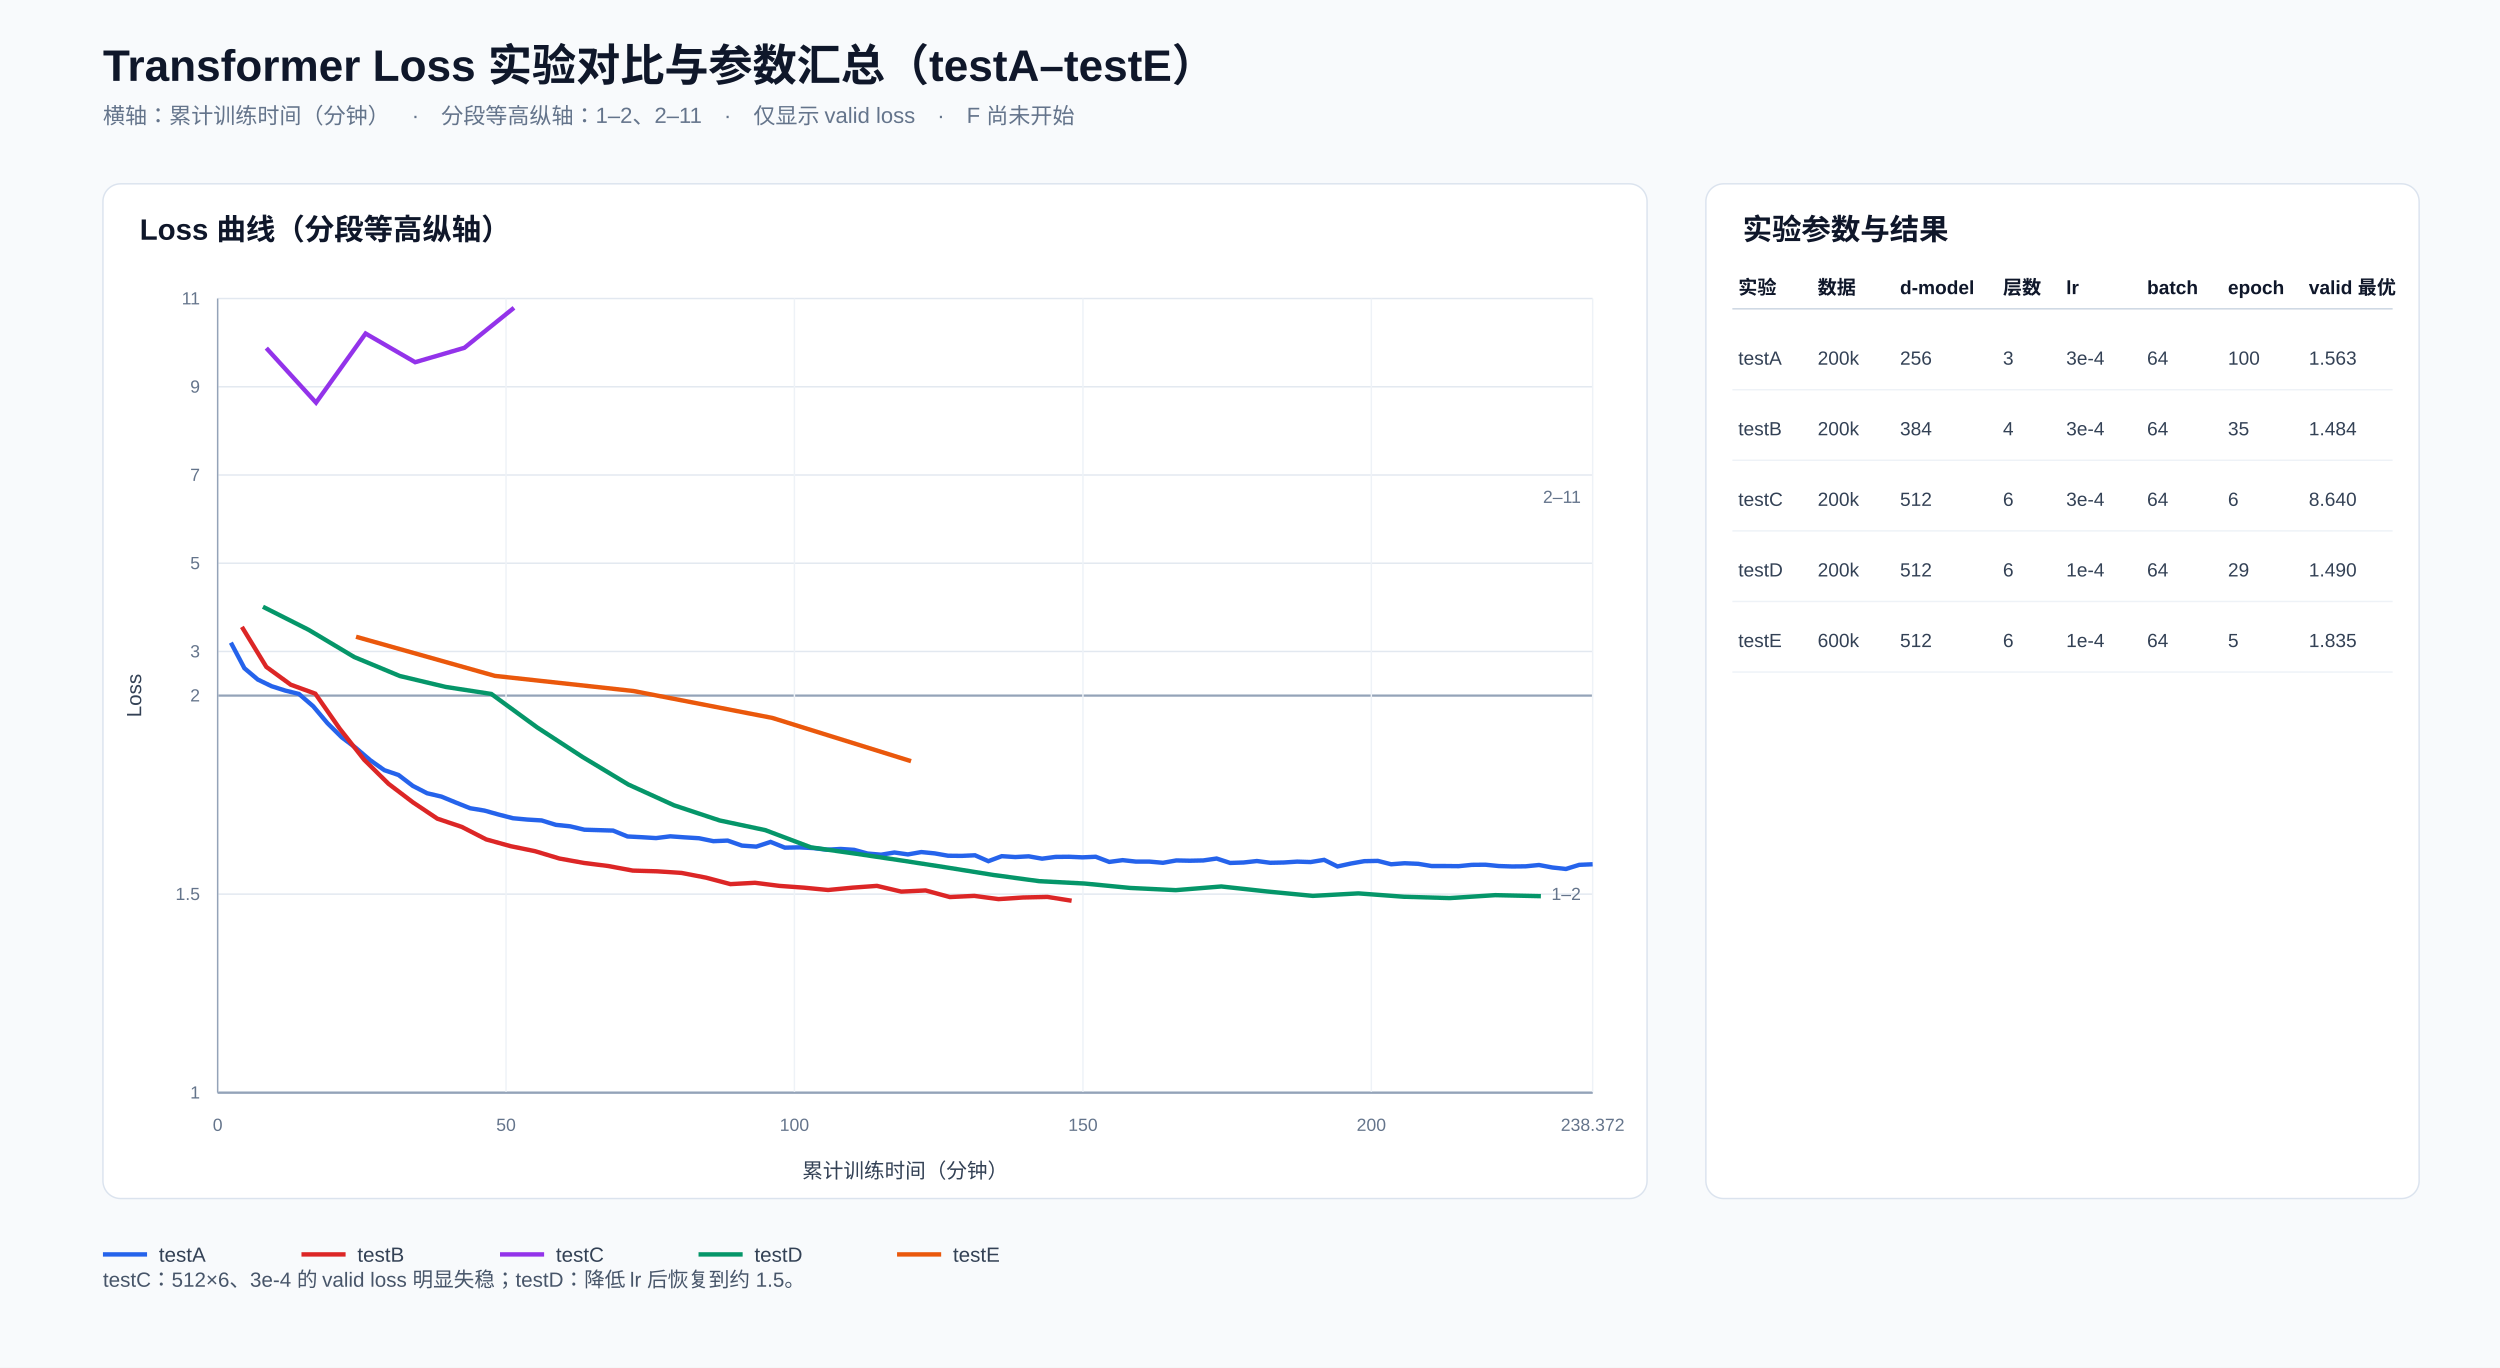
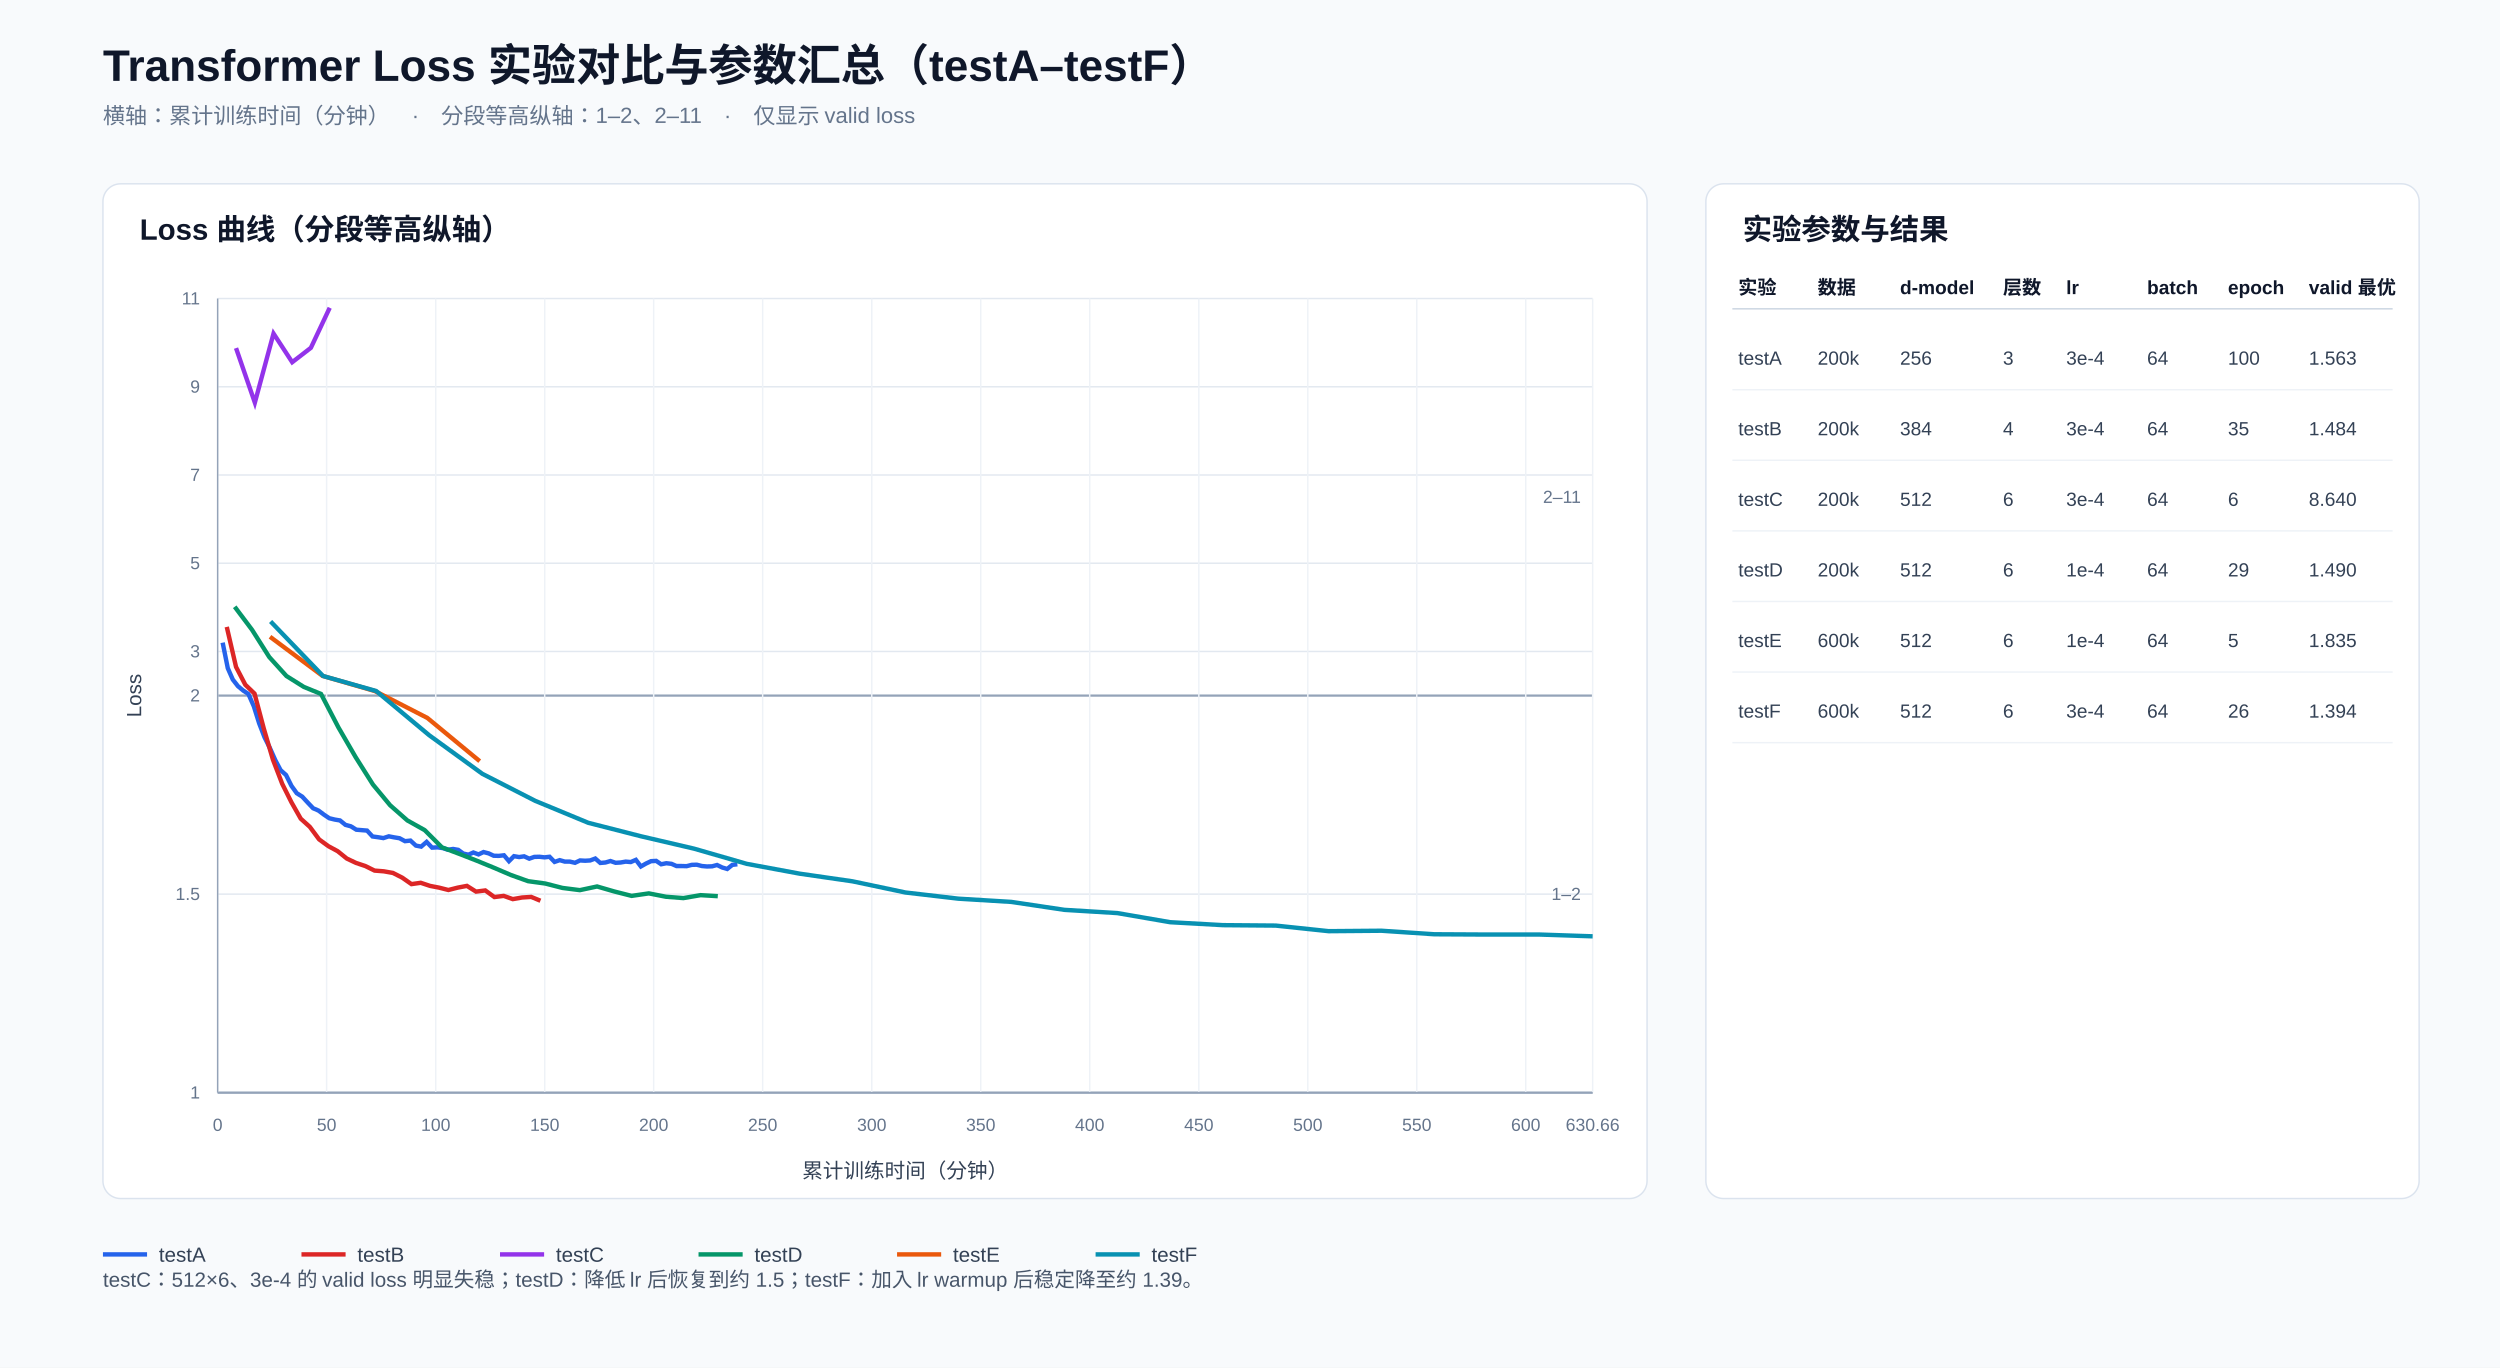
<svg xmlns="http://www.w3.org/2000/svg" width="1700" height="930" viewBox="0 0 1700 930">
  <rect width="100%" height="100%" fill="#f8fafc" />
  <style>text{font-family:Arial,"Noto Sans SC",sans-serif;fill:#0f172a}.title{font-size:30px;font-weight:700}.subtitle{font-size:15px;fill:#64748b}.panel{font-size:20px;font-weight:700}.axis{font-size:14px;fill:#334155}.tick{font-size:12px;fill:#64748b}.legend{font-size:14px;fill:#334155}.table{font-size:13px;fill:#334155}.tablehead{font-size:13px;font-weight:700;fill:#0f172a}.note{font-size:14px;fill:#475569}</style>
-   <text x="70" y="55" class="title">Transformer Loss 实验对比与参数汇总（testA–testE）</text>
-   <text x="70" y="84" class="subtitle">横轴：累计训练时间（分钟）　·　分段等高纵轴：1–2、2–11　·　仅显示 valid loss　·　F 尚未开始</text>
+   <text x="70" y="55" class="title">Transformer Loss 实验对比与参数汇总（testA–testF）</text>
+   <text x="70" y="84" class="subtitle">横轴：累计训练时间（分钟）　·　分段等高纵轴：1–2、2–11　·　仅显示 valid loss</text>
  <rect x="70" y="125" width="1050" height="690" rx="12" fill="#fff" stroke="#dbe3ee" />
  <text x="95" y="163" class="panel">Loss 曲线（分段等高纵轴）</text>
  <line x1="148" y1="743.0" x2="1083" y2="743.0" stroke="#e2e8f0" />
  <text x="136" y="747.0" text-anchor="end" class="tick">1</text>
  <line x1="148" y1="608.0" x2="1083" y2="608.0" stroke="#e2e8f0" />
  <text x="136" y="612.0" text-anchor="end" class="tick">1.5</text>
  <line x1="148" y1="473.0" x2="1083" y2="473.0" stroke="#e2e8f0" />
  <text x="136" y="477.0" text-anchor="end" class="tick">2</text>
  <line x1="148" y1="443.0" x2="1083" y2="443.0" stroke="#e2e8f0" />
  <text x="136" y="447.0" text-anchor="end" class="tick">3</text>
  <line x1="148" y1="383.0" x2="1083" y2="383.0" stroke="#e2e8f0" />
  <text x="136" y="387.0" text-anchor="end" class="tick">5</text>
  <line x1="148" y1="323.0" x2="1083" y2="323.0" stroke="#e2e8f0" />
  <text x="136" y="327.0" text-anchor="end" class="tick">7</text>
  <line x1="148" y1="263.0" x2="1083" y2="263.0" stroke="#e2e8f0" />
  <text x="136" y="267.0" text-anchor="end" class="tick">9</text>
  <line x1="148" y1="203.0" x2="1083" y2="203.0" stroke="#e2e8f0" />
  <text x="136" y="207.0" text-anchor="end" class="tick">11</text>
  <text x="1075" y="612.0" text-anchor="end" class="tick">1–2</text>
  <text x="1075" y="342.0" text-anchor="end" class="tick">2–11</text>
  <line x1="148" y1="743.0" x2="1083" y2="743.0" stroke="#94a3b8" stroke-width="1.5" />
  <line x1="148" y1="473.0" x2="1083" y2="473.0" stroke="#94a3b8" stroke-width="1.5" />
  <line x1="148.0" y1="203" x2="148.0" y2="743" stroke="#eef2f7" />
  <text x="148.0" y="769" text-anchor="middle" class="tick">0</text>
-   <line x1="344.1" y1="203" x2="344.1" y2="743" stroke="#eef2f7" />
-   <text x="344.1" y="769" text-anchor="middle" class="tick">50</text>
-   <line x1="540.2" y1="203" x2="540.2" y2="743" stroke="#eef2f7" />
-   <text x="540.2" y="769" text-anchor="middle" class="tick">100</text>
-   <line x1="736.4" y1="203" x2="736.4" y2="743" stroke="#eef2f7" />
-   <text x="736.4" y="769" text-anchor="middle" class="tick">150</text>
-   <line x1="932.5" y1="203" x2="932.5" y2="743" stroke="#eef2f7" />
-   <text x="932.5" y="769" text-anchor="middle" class="tick">200</text>
+   <line x1="222.1" y1="203" x2="222.1" y2="743" stroke="#eef2f7" />
+   <text x="222.1" y="769" text-anchor="middle" class="tick">50</text>
+   <line x1="296.3" y1="203" x2="296.3" y2="743" stroke="#eef2f7" />
+   <text x="296.3" y="769" text-anchor="middle" class="tick">100</text>
+   <line x1="370.4" y1="203" x2="370.4" y2="743" stroke="#eef2f7" />
+   <text x="370.4" y="769" text-anchor="middle" class="tick">150</text>
+   <line x1="444.5" y1="203" x2="444.5" y2="743" stroke="#eef2f7" />
+   <text x="444.5" y="769" text-anchor="middle" class="tick">200</text>
+   <line x1="518.6" y1="203" x2="518.6" y2="743" stroke="#eef2f7" />
+   <text x="518.6" y="769" text-anchor="middle" class="tick">250</text>
+   <line x1="592.8" y1="203" x2="592.8" y2="743" stroke="#eef2f7" />
+   <text x="592.8" y="769" text-anchor="middle" class="tick">300</text>
+   <line x1="666.9" y1="203" x2="666.9" y2="743" stroke="#eef2f7" />
+   <text x="666.9" y="769" text-anchor="middle" class="tick">350</text>
+   <line x1="741.0" y1="203" x2="741.0" y2="743" stroke="#eef2f7" />
+   <text x="741.0" y="769" text-anchor="middle" class="tick">400</text>
+   <line x1="815.2" y1="203" x2="815.2" y2="743" stroke="#eef2f7" />
+   <text x="815.2" y="769" text-anchor="middle" class="tick">450</text>
+   <line x1="889.3" y1="203" x2="889.3" y2="743" stroke="#eef2f7" />
+   <text x="889.3" y="769" text-anchor="middle" class="tick">500</text>
+   <line x1="963.4" y1="203" x2="963.4" y2="743" stroke="#eef2f7" />
+   <text x="963.4" y="769" text-anchor="middle" class="tick">550</text>
+   <line x1="1037.5" y1="203" x2="1037.5" y2="743" stroke="#eef2f7" />
+   <text x="1037.5" y="769" text-anchor="middle" class="tick">600</text>
  <line x1="1083.0" y1="203" x2="1083.0" y2="743" stroke="#eef2f7" />
-   <text x="1083.0" y="769" text-anchor="middle" class="tick">238.372</text>
+   <text x="1083.0" y="769" text-anchor="middle" class="tick">630.66</text>
  <line x1="148" y1="203" x2="148" y2="743" stroke="#94a3b8" />
  <line x1="148" y1="743" x2="1083" y2="743" stroke="#94a3b8" />
  <text x="615.5" y="801" text-anchor="middle" class="axis">累计训练时间（分钟）</text>
  <text x="96" y="473.0" transform="rotate(-90 96 473.0)" text-anchor="middle" class="axis">Loss</text>
-   <polyline points="157.0,437.0 166.2,454.4 175.3,462.1 184.6,466.6 194.0,469.6 203.3,471.9 213.0,480.3 222.7,491.8 232.4,501.4 242.0,508.6 251.7,516.9 261.3,523.7 271.0,527.0 280.7,534.4 290.4,539.4 300.2,541.7 309.9,545.7 319.7,549.6 329.4,551.2 339.1,553.9 348.8,556.4 358.5,557.3 368.3,557.9 378.0,560.9 387.7,561.9 397.4,564.2 407.2,564.5 416.9,564.8 426.7,568.8 436.4,569.3 446.1,569.9 455.8,568.7 465.6,569.4 475.3,570.0 485.1,572.0 494.8,571.6 504.5,575.0 514.3,575.7 524.0,572.5 533.7,576.4 543.5,576.2 553.1,576.7 562.4,577.8 571.6,577.3 580.8,577.9 589.9,580.4 599.1,581.2 608.2,579.7 617.4,581.0 626.5,579.4 635.6,580.3 644.7,581.9 653.9,582.0 663.0,581.6 672.1,585.6 681.2,582.2 690.4,582.8 699.5,582.3 708.6,583.9 717.7,582.7 726.9,582.6 736.0,583.0 745.1,582.6 754.3,586.1 763.4,584.9 772.5,585.9 781.7,585.9 790.8,586.7 799.9,585.1 809.1,585.3 818.2,585.1 827.3,583.8 836.5,586.8 845.6,586.5 854.7,585.5 863.8,586.7 873.0,586.5 882.1,585.9 891.2,586.2 900.4,584.7 909.5,589.2 918.6,587.2 927.7,585.6 936.9,585.4 946.0,587.7 955.1,587.0 964.4,587.4 973.5,588.9 982.6,588.9 991.8,589.0 1000.9,588.1 1010.0,588.0 1019.1,588.9 1028.2,589.2 1037.4,589.1 1046.5,588.2 1055.6,589.9 1064.8,590.9 1073.9,588.1 1083.0,587.7" fill="none" stroke="#2563eb" stroke-width="3" />
-   <polyline points="164.5,426.3 181.1,453.5 197.7,465.6 214.4,471.7 231.0,495.5 247.6,516.6 264.2,533.0 280.8,545.6 297.4,556.7 314.0,562.3 330.6,570.8 347.2,575.4 363.8,578.8 380.4,583.8 397.0,586.8 413.6,588.9 430.3,592.0 446.9,592.5 463.5,593.6 480.1,596.8 496.7,601.2 513.4,600.3 530.0,602.4 546.6,603.6 563.1,605.2 579.7,603.6 596.3,602.4 612.9,606.3 629.4,605.5 645.9,610.0 662.5,609.2 679.0,611.4 695.6,610.3 712.2,609.9 728.7,612.5" fill="none" stroke="#dc2626" stroke-width="3" />
-   <polyline points="181.1,236.7 214.9,273.8 248.6,226.8 282.3,246.3 315.8,236.5 349.5,209.3" fill="none" stroke="#9333ea" stroke-width="3" />
-   <polyline points="178.8,412.6 209.9,428.3 240.9,446.8 271.9,459.7 303.0,467.1 334.1,471.9 365.2,494.6 396.2,514.8 427.3,533.5 458.3,547.6 489.3,557.9 520.4,564.5 551.4,576.2 582.5,580.6 613.5,585.2 644.5,590.0 675.6,595.0 706.6,599.2 737.5,600.8 768.5,603.8 799.5,605.3 830.5,602.8 861.6,606.2 892.7,609.2 923.7,607.5 954.7,609.8 985.8,610.7 1016.8,608.7 1047.8,609.4" fill="none" stroke="#059669" stroke-width="3" />
-   <polyline points="242.1,433.0 336.5,459.6 430.8,469.9 525.2,488.2 619.5,517.6" fill="none" stroke="#ea580c" stroke-width="3" />
+   <polyline points="151.4,437.0 154.9,454.4 158.3,462.1 161.8,466.6 165.4,469.6 168.9,471.9 172.6,480.3 176.2,491.8 179.9,501.4 183.5,508.6 187.2,516.9 190.8,523.7 194.5,527.0 198.2,534.4 201.8,539.4 205.5,541.7 209.2,545.7 212.9,549.6 216.6,551.2 220.2,553.9 223.9,556.4 227.6,557.3 231.2,557.9 234.9,560.9 238.6,561.9 242.3,564.2 246.0,564.5 249.6,564.8 253.3,568.8 257.0,569.3 260.7,569.9 264.4,568.7 268.0,569.4 271.7,570.0 275.4,572.0 279.1,571.6 282.8,575.0 286.4,575.7 290.1,572.5 293.8,576.4 297.5,576.2 301.1,576.7 304.6,577.8 308.1,577.3 311.6,577.9 315.0,580.4 318.5,581.2 321.9,579.7 325.4,581.0 328.8,579.4 332.3,580.3 335.7,581.9 339.2,582.0 342.7,581.6 346.1,585.6 349.5,582.2 353.0,582.8 356.4,582.3 359.9,583.9 363.3,582.7 366.8,582.6 370.3,583.0 373.7,582.6 377.1,586.1 380.6,584.9 384.1,585.9 387.5,585.9 391.0,586.7 394.4,585.1 397.9,585.3 401.3,585.1 404.8,583.8 408.2,586.8 411.7,586.5 415.1,585.5 418.6,586.7 422.0,586.5 425.5,585.9 428.9,586.2 432.4,584.7 435.8,589.2 439.3,587.2 442.7,585.6 446.2,585.4 449.6,587.7 453.1,587.0 456.6,587.4 460.0,588.9 463.5,588.9 466.9,589.0 470.4,588.1 473.8,588.0 477.3,588.9 480.7,589.2 484.2,589.1 487.6,588.2 491.1,589.9 494.5,590.9 498.0,588.1 501.4,587.7" fill="none" stroke="#2563eb" stroke-width="3" />
+   <polyline points="154.2,426.3 160.5,453.5 166.8,465.6 173.1,471.7 179.4,495.5 185.6,516.6 191.9,533.0 198.2,545.6 204.5,556.7 210.7,562.3 217.0,570.8 223.3,575.4 229.6,578.8 235.8,583.8 242.1,586.8 248.4,588.9 254.7,592.0 261.0,592.5 267.2,593.6 273.5,596.8 279.8,601.2 286.1,600.3 292.4,602.4 298.6,603.6 304.9,605.2 311.2,603.6 317.5,602.4 323.7,606.3 330.0,605.5 336.2,610.0 342.5,609.2 348.7,611.4 355.0,610.3 361.2,609.9 367.5,612.5" fill="none" stroke="#dc2626" stroke-width="3" />
+   <polyline points="160.5,236.7 173.3,273.8 186.0,226.8 198.7,246.3 211.4,236.5 224.2,209.3" fill="none" stroke="#9333ea" stroke-width="3" />
+   <polyline points="159.6,412.6 171.4,428.3 183.1,446.8 194.8,459.7 206.6,467.1 218.3,471.9 230.1,494.6 241.8,514.8 253.6,533.5 265.3,547.6 277.0,557.9 288.8,564.5 300.5,576.2 312.2,580.6 324.0,585.2 335.7,590.0 347.4,595.0 359.1,599.2 370.8,600.8 382.5,603.8 394.3,605.3 406.0,602.8 417.7,606.2 429.5,609.2 441.2,607.5 452.9,609.8 464.7,610.7 476.4,608.7 488.1,609.4" fill="none" stroke="#059669" stroke-width="3" />
+   <polyline points="183.6,433.0 219.3,459.6 254.9,469.9 290.6,488.2 326.2,517.6" fill="none" stroke="#ea580c" stroke-width="3" />
+   <polyline points="184.0,422.6 219.7,459.7 255.8,469.9 291.9,500.0 328.0,526.2 364.0,544.6 400.0,559.5 436.0,568.7 472.0,577.1 507.7,587.4 543.8,594.1 579.7,599.3 615.7,606.9 651.7,611.1 687.7,613.3 723.8,618.7 759.8,620.9 795.7,627.1 831.6,629.1 867.5,629.4 903.5,633.2 939.4,632.9 975.3,635.3 1011.3,635.5 1047.1,635.5 1083.0,636.7" fill="none" stroke="#0891b2" stroke-width="3" />
  <rect x="1160" y="125" width="485" height="690" rx="12" fill="#fff" stroke="#dbe3ee" />
  <text x="1185" y="163" class="panel">实验参数与结果</text>
  <line x1="1178" y1="210" x2="1627" y2="210" stroke="#cbd5e1" />
  <text x="1182" y="200" class="tablehead">实验</text>
  <text x="1236" y="200" class="tablehead">数据</text>
  <text x="1292" y="200" class="tablehead">d-model</text>
  <text x="1362" y="200" class="tablehead">层数</text>
  <text x="1405" y="200" class="tablehead">lr</text>
  <text x="1460" y="200" class="tablehead">batch</text>
  <text x="1515" y="200" class="tablehead">epoch</text>
  <text x="1570" y="200" class="tablehead">valid 最优</text>
  <line x1="1178" y1="265" x2="1627" y2="265" stroke="#eef2f7" />
  <text x="1182" y="248" class="table">testA</text>
  <text x="1236" y="248" class="table">200k</text>
  <text x="1292" y="248" class="table">256</text>
  <text x="1362" y="248" class="table">3</text>
  <text x="1405" y="248" class="table">3e-4</text>
  <text x="1460" y="248" class="table">64</text>
  <text x="1515" y="248" class="table">100</text>
  <text x="1570" y="248" class="table">1.563</text>
  <line x1="1178" y1="313" x2="1627" y2="313" stroke="#eef2f7" />
  <text x="1182" y="296" class="table">testB</text>
  <text x="1236" y="296" class="table">200k</text>
  <text x="1292" y="296" class="table">384</text>
  <text x="1362" y="296" class="table">4</text>
  <text x="1405" y="296" class="table">3e-4</text>
  <text x="1460" y="296" class="table">64</text>
  <text x="1515" y="296" class="table">35</text>
  <text x="1570" y="296" class="table">1.484</text>
  <line x1="1178" y1="361" x2="1627" y2="361" stroke="#eef2f7" />
  <text x="1182" y="344" class="table">testC</text>
  <text x="1236" y="344" class="table">200k</text>
  <text x="1292" y="344" class="table">512</text>
  <text x="1362" y="344" class="table">6</text>
  <text x="1405" y="344" class="table">3e-4</text>
  <text x="1460" y="344" class="table">64</text>
  <text x="1515" y="344" class="table">6</text>
  <text x="1570" y="344" class="table">8.640</text>
  <line x1="1178" y1="409" x2="1627" y2="409" stroke="#eef2f7" />
  <text x="1182" y="392" class="table">testD</text>
  <text x="1236" y="392" class="table">200k</text>
  <text x="1292" y="392" class="table">512</text>
  <text x="1362" y="392" class="table">6</text>
  <text x="1405" y="392" class="table">1e-4</text>
  <text x="1460" y="392" class="table">64</text>
  <text x="1515" y="392" class="table">29</text>
  <text x="1570" y="392" class="table">1.490</text>
  <line x1="1178" y1="457" x2="1627" y2="457" stroke="#eef2f7" />
  <text x="1182" y="440" class="table">testE</text>
  <text x="1236" y="440" class="table">600k</text>
  <text x="1292" y="440" class="table">512</text>
  <text x="1362" y="440" class="table">6</text>
  <text x="1405" y="440" class="table">1e-4</text>
  <text x="1460" y="440" class="table">64</text>
  <text x="1515" y="440" class="table">5</text>
  <text x="1570" y="440" class="table">1.835</text>
+   <line x1="1178" y1="505" x2="1627" y2="505" stroke="#eef2f7" />
+   <text x="1182" y="488" class="table">testF</text>
+   <text x="1236" y="488" class="table">600k</text>
+   <text x="1292" y="488" class="table">512</text>
+   <text x="1362" y="488" class="table">6</text>
+   <text x="1405" y="488" class="table">3e-4</text>
+   <text x="1460" y="488" class="table">64</text>
+   <text x="1515" y="488" class="table">26</text>
+   <text x="1570" y="488" class="table">1.394</text>
  <line x1="70" y1="853" x2="100" y2="853" stroke="#2563eb" stroke-width="3" />
  <text x="108" y="858" class="legend">testA</text>
  <line x1="205" y1="853" x2="235" y2="853" stroke="#dc2626" stroke-width="3" />
  <text x="243" y="858" class="legend">testB</text>
  <line x1="340" y1="853" x2="370" y2="853" stroke="#9333ea" stroke-width="3" />
  <text x="378" y="858" class="legend">testC</text>
  <line x1="475" y1="853" x2="505" y2="853" stroke="#059669" stroke-width="3" />
  <text x="513" y="858" class="legend">testD</text>
  <line x1="610" y1="853" x2="640" y2="853" stroke="#ea580c" stroke-width="3" />
  <text x="648" y="858" class="legend">testE</text>
-   <text x="70" y="875" class="note">testC：512×6、3e-4 的 valid loss 明显失稳；testD：降低 lr 后恢复到约 1.5。</text>
+   <line x1="745" y1="853" x2="775" y2="853" stroke="#0891b2" stroke-width="3" />
+   <text x="783" y="858" class="legend">testF</text>
+   <text x="70" y="875" class="note">testC：512×6、3e-4 的 valid loss 明显失稳；testD：降低 lr 后恢复到约 1.5；testF：加入 lr warmup 后稳定降至约 1.39。</text>
</svg>
